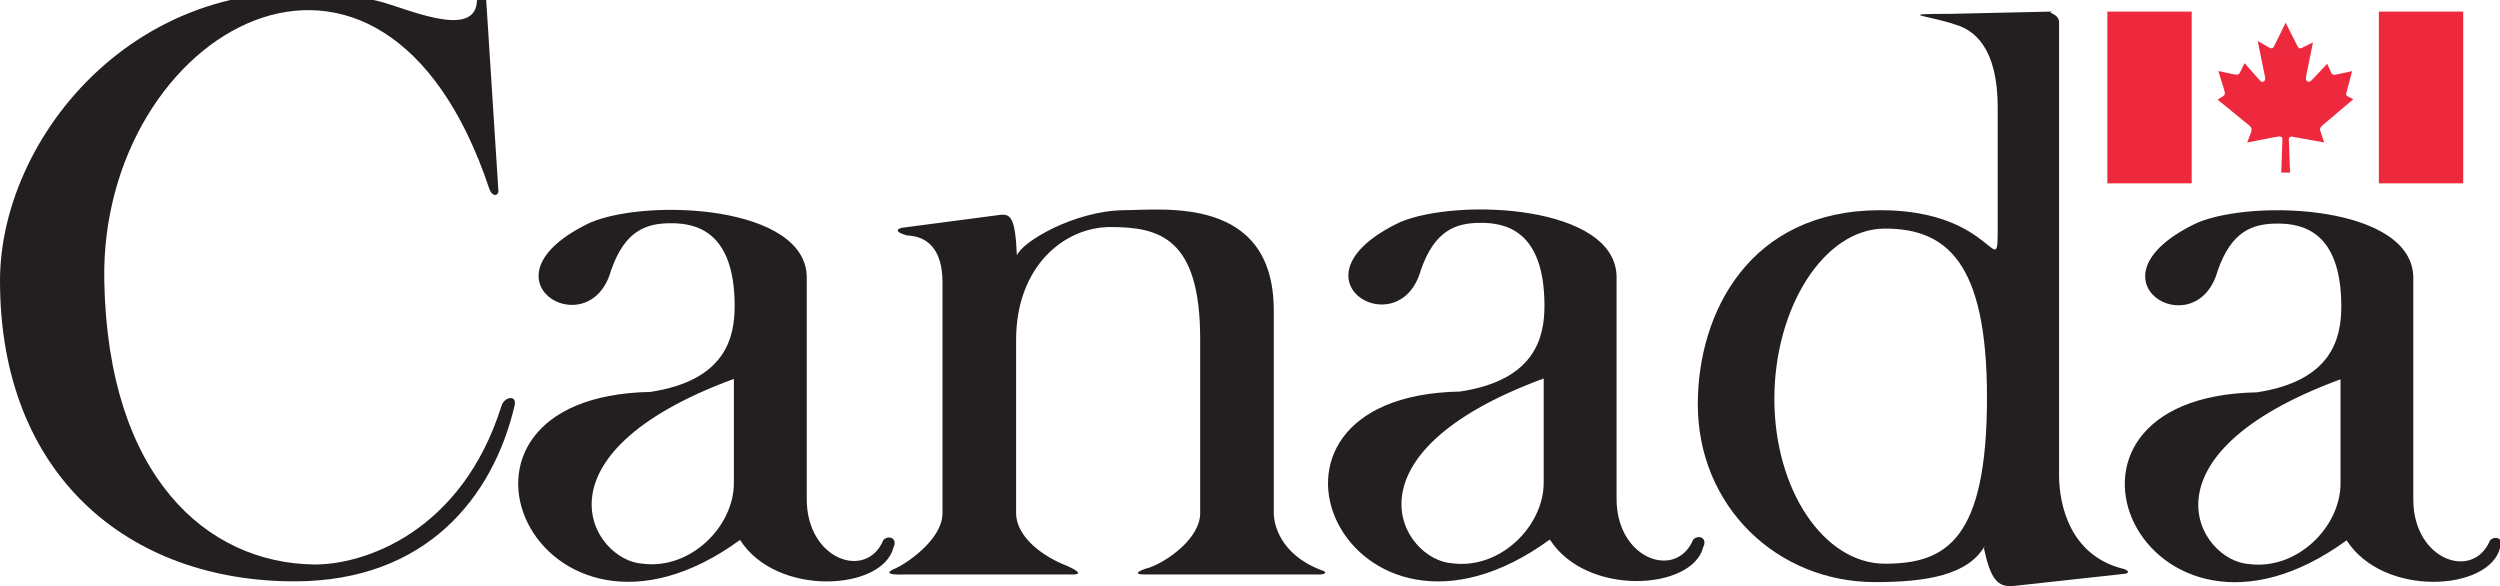
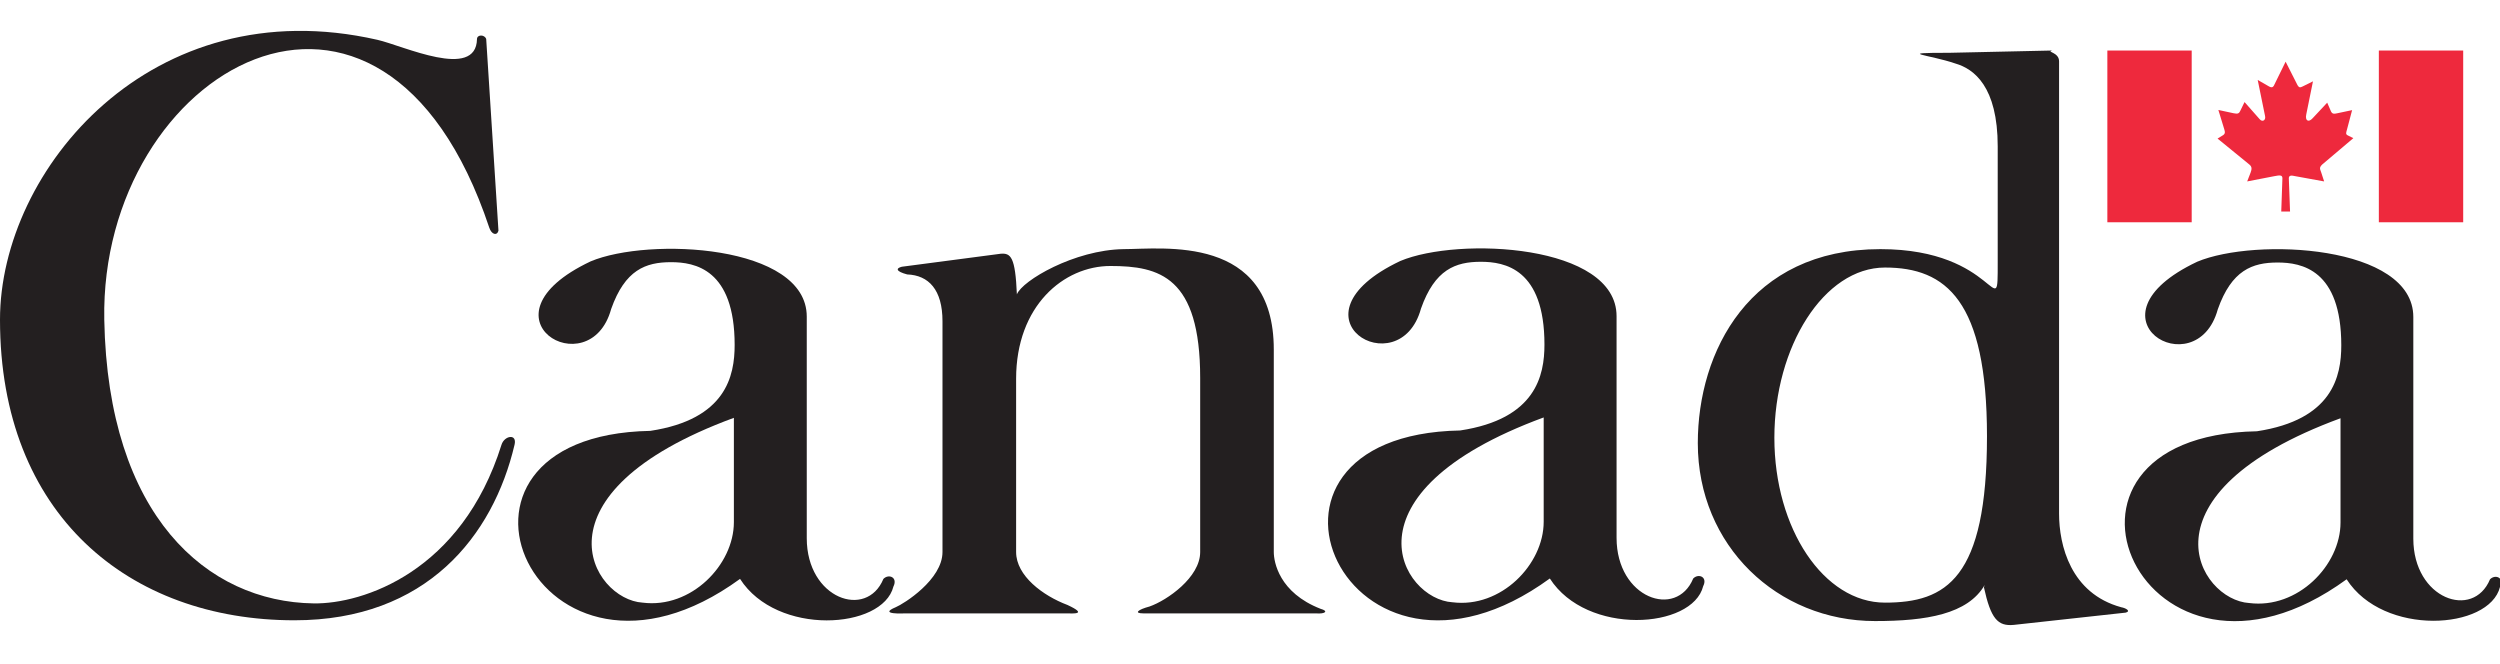
- <svg xmlns="http://www.w3.org/2000/svg" width="153.373" height="35.947">
+ <svg xmlns="http://www.w3.org/2000/svg" viewBox="0 0 153.373 35.947" width="188.3" height="50">
  <path fill="#231f20" d="M30.58 11.764 29.828.004c-.094-.283-.557-.285-.565 0-.047 2.54-4.525.409-6.116.048C9.316-3.1 0 8.002 0 17.223c0 11.948 7.903 18.442 18.065 18.442 8.093 0 12.187-5.174 13.503-10.773.165-.703-.625-.557-.8 0-2.447 7.81-8.515 9.781-11.526 9.737-6.54-.094-12.622-5.365-12.845-17.406-.283-15.338 17.04-25.377 23.619-5.646.139.423.47.518.565.187" />
  <path fill="#231f20" d="M36.227 13.649c3.575-1.506 13.267-1.037 13.267 3.386V30.63c0 3.719 3.67 4.99 4.703 2.495.329-.331.896-.094.613.471-.659 2.633-7.151 3.057-9.409-.471-12.467 9.08-20.42-8.797-5.505-9.081 4.656-.706 5.174-3.385 5.174-5.27 0-4.656-2.446-5.079-3.904-5.079-1.554 0-2.822.47-3.671 2.871-1.315 4.796-8.513.516-1.268-2.916zm3.198 20.933c2.963.378 5.598-2.305 5.598-4.94v-6.398c-12.654 4.658-8.703 11.15-5.598 11.338" />
  <path fill="#231f20" d="m61.395 13.177-6.07.798c-.374.095-.374.284.33.472 1.319.048 2.166.94 2.166 2.87v14.16c0 1.696-2.377 3.18-2.87 3.386-1.13.472.565.378.565.378h9.926c.328 0 1.363.094.046-.516-1.504-.565-3.15-1.789-3.15-3.247V20.845c0-4.469 2.917-6.916 5.786-6.916 3.01 0 5.506.658 5.506 6.87v10.679c0 1.552-2.026 2.963-3.107 3.341-.705.188-.99.422-.376.422h10.585c.565.047.8-.14.282-.281-2.54-.99-2.868-2.87-2.868-3.482V19.056c0-7.103-6.825-6.161-9.221-6.161-3.012.046-6.211 1.927-6.54 2.774-.097-2.303-.376-2.539-.99-2.492m60.363 20.324c-1.033 1.787-3.575 2.211-6.726 2.211-5.98 0-10.873-4.612-10.873-10.916 0-5.597 3.157-11.901 11.2-11.901 7.246 0 7.199 4.843 7.199.799V6.59c0-3.67-1.459-4.752-2.589-5.08-1.646-.565-3.765-.66-.375-.66L125.9.71c-.38.095.422.095.422.659v27.755c0 1.93.708 4.893 3.812 5.74.282.049.61.236.282.33l-6.87.753c-.987.096-1.412-.378-1.834-2.305m-6.07.94c3.748 0 6.258-1.458 6.258-10.208 0-8.327-2.51-10.35-6.258-10.35-3.747 0-6.786 4.858-6.786 10.443 0 5.586 3.039 10.115 6.786 10.115" />
  <path fill="#231f20" d="M85.907 13.622c3.575-1.502 13.268-1.034 13.268 3.388v13.596c0 3.716 3.67 4.987 4.703 2.494.33-.33.896-.093.612.47-.659 2.637-7.148 3.059-9.409-.47-12.468 9.081-20.417-8.797-5.502-9.08 4.656-.704 5.172-3.386 5.172-5.271 0-4.655-2.446-5.078-3.904-5.078-1.552 0-2.823.47-3.67 2.87-1.317 4.796-8.515.518-1.27-2.919zm3.2 20.937c2.964.377 5.597-2.308 5.597-4.94V23.22C82.05 27.88 86 34.371 89.107 34.56m45.683-20.89c3.575-1.504 13.265-1.033 13.265 3.389v13.593c0 3.72 3.672 4.99 4.706 2.498.328-.33.896-.097.612.469-.658 2.635-7.149 3.057-9.409-.47-12.466 9.079-20.42-8.799-5.505-9.08 4.658-.708 5.177-3.388 5.177-5.27 0-4.659-2.448-5.083-3.907-5.083-1.552 0-2.822.471-3.669 2.871-1.317 4.8-8.515.518-1.27-2.916zm3.198 20.936c2.965.377 5.601-2.305 5.601-4.94V23.27c-12.656 4.656-8.705 11.148-5.601 11.336" />
  <path fill="#ee293d" d="M129.284 11.247V.711h5.175v10.536h-5.175m16.656 0V.711h5.175v10.536h-5.175M139.483 2.9l.738-1.505.735 1.451c.092.153.164.14.313.067l.63-.313-.411 2.026c-.087.396.14.513.385.244l.899-.961.236.544c.084.166.204.142.363.11l.929-.196-.31 1.174-.007.025c-.038.154-.11.283.06.355l.333.165-1.915 1.621c-.197.202-.13.264-.054.49l.177.544-1.787-.325c-.221-.054-.372-.054-.38.123l.076 2.05h-.54l.071-2.042c0-.204-.15-.198-.513-.125l-1.648.319.21-.544c.076-.209.094-.35-.073-.49l-1.955-1.596.359-.22c.104-.08.112-.165.055-.343l-.364-1.191.94.202c.265.06.336 0 .404-.148l.262-.539.93 1.054c.166.195.398.065.325-.216l-.448-2.195.693.398c.11.066.227.086.292-.043l-.01.03" />
</svg>
